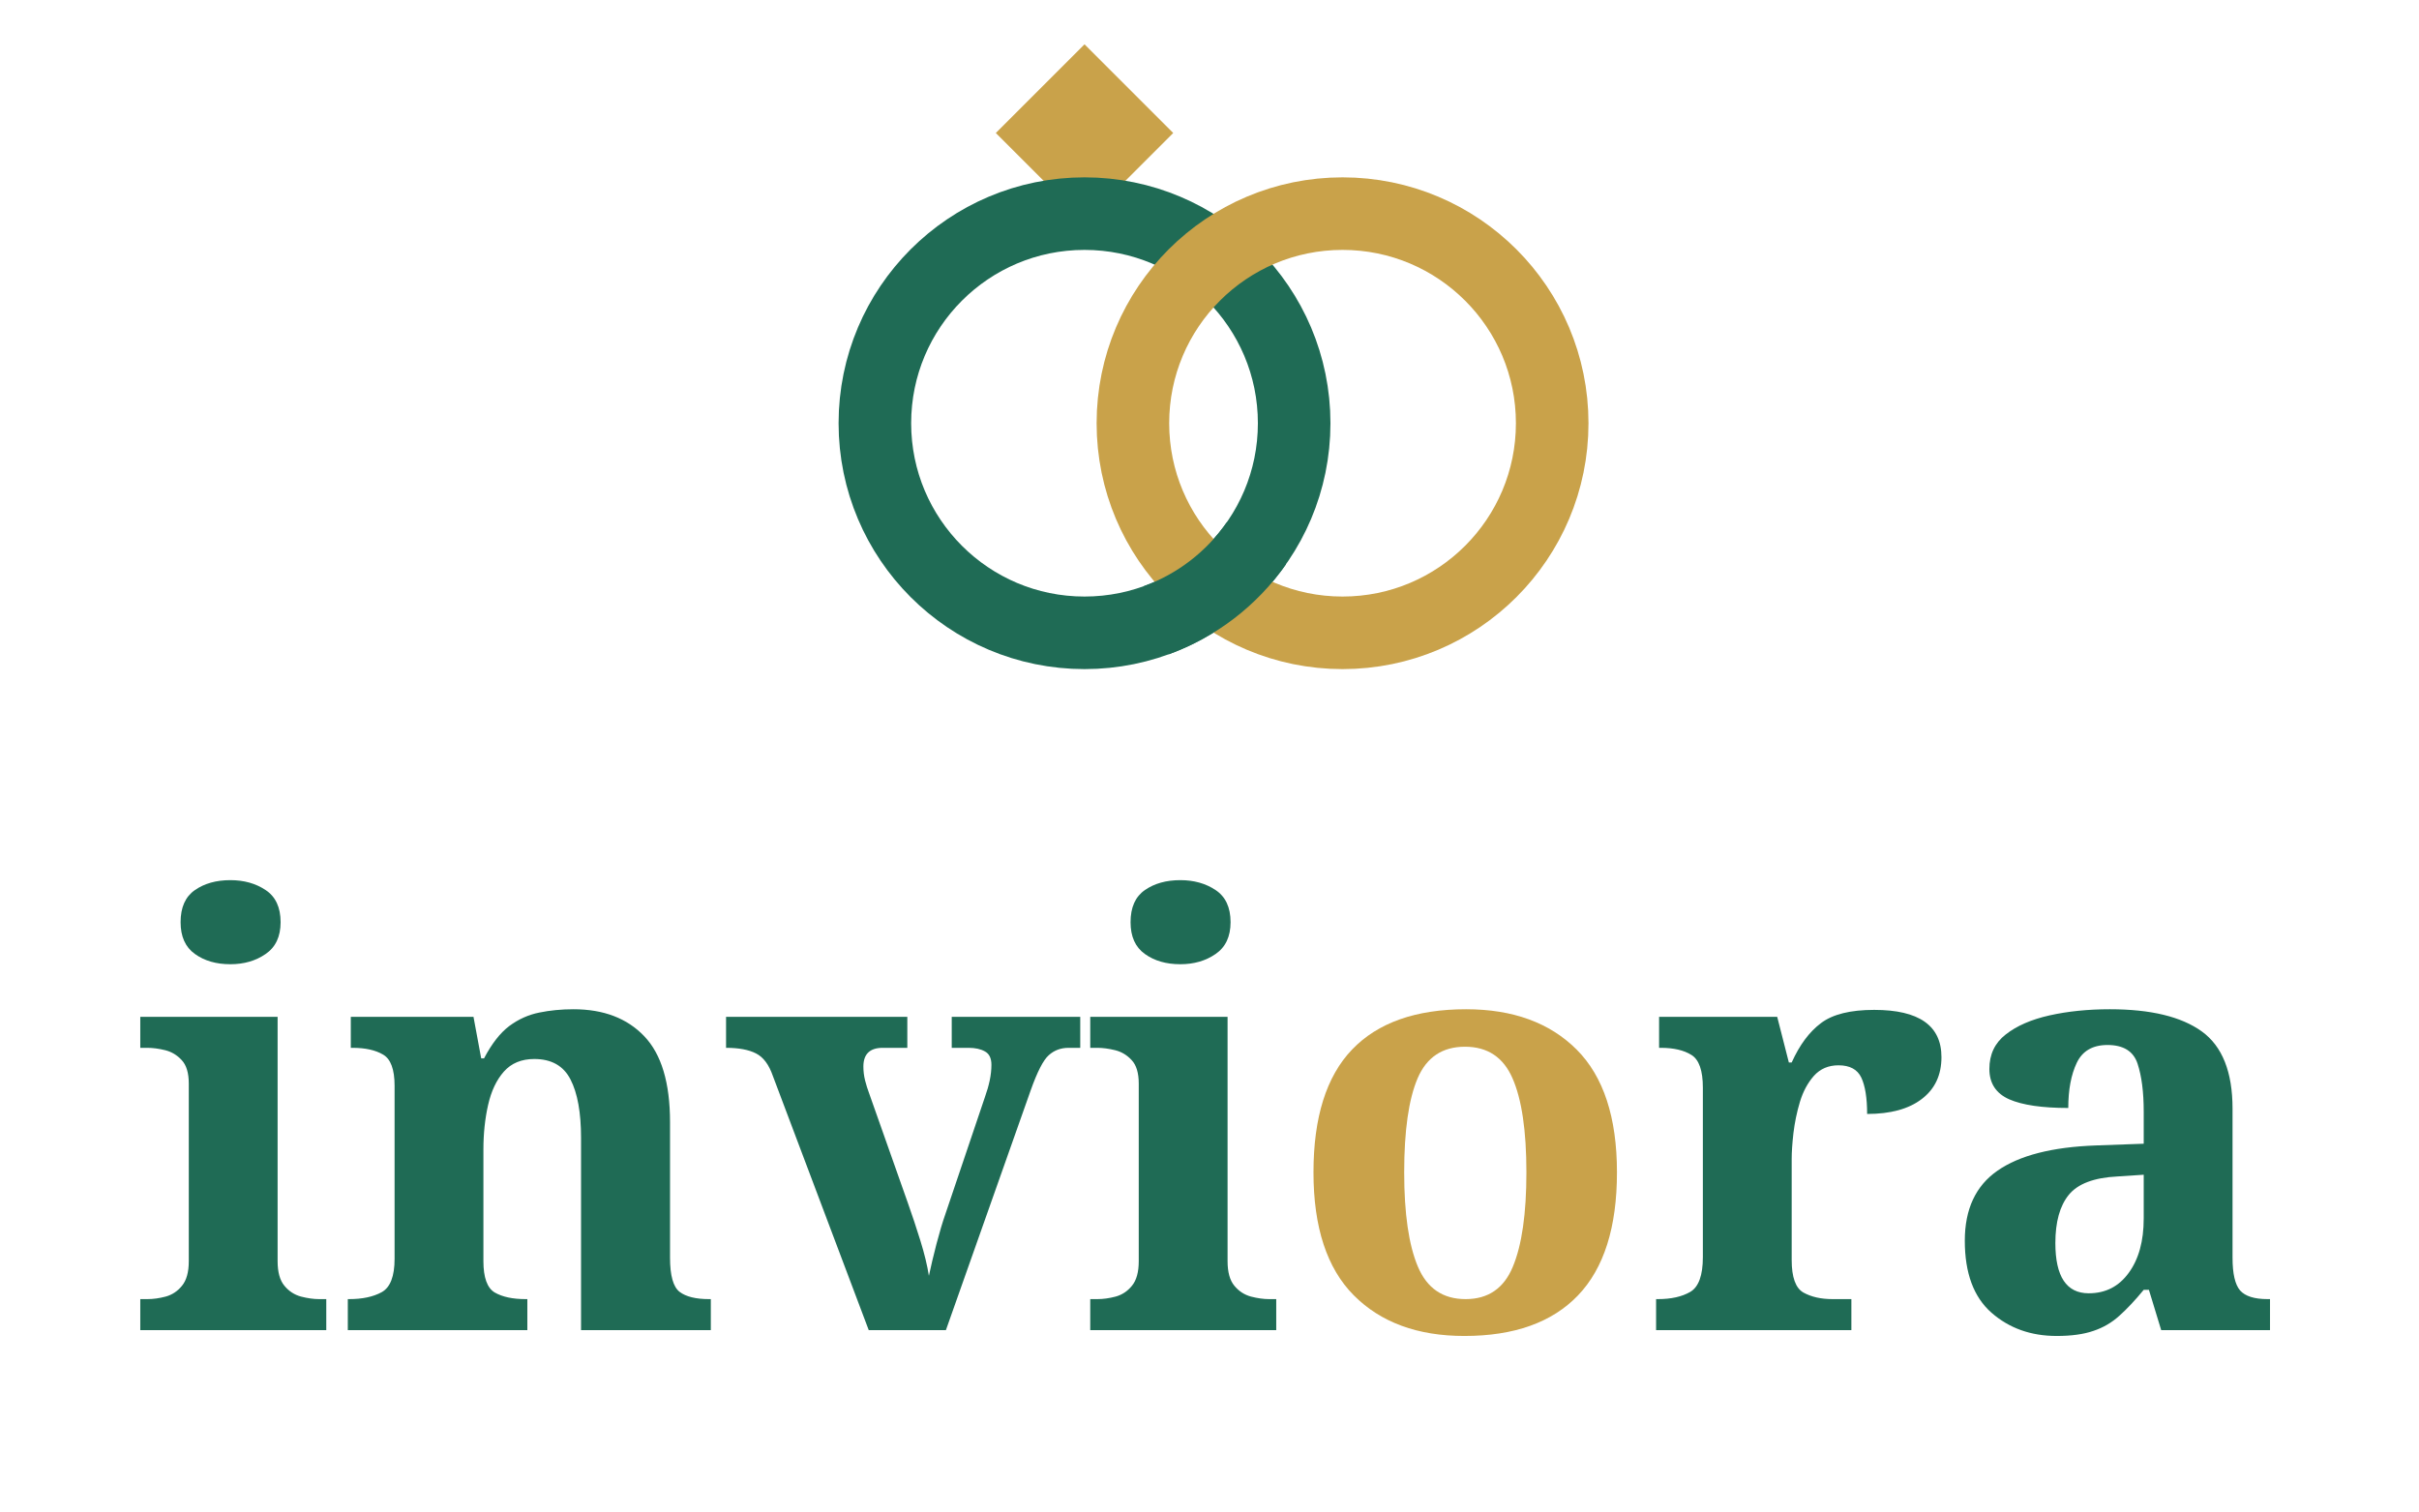
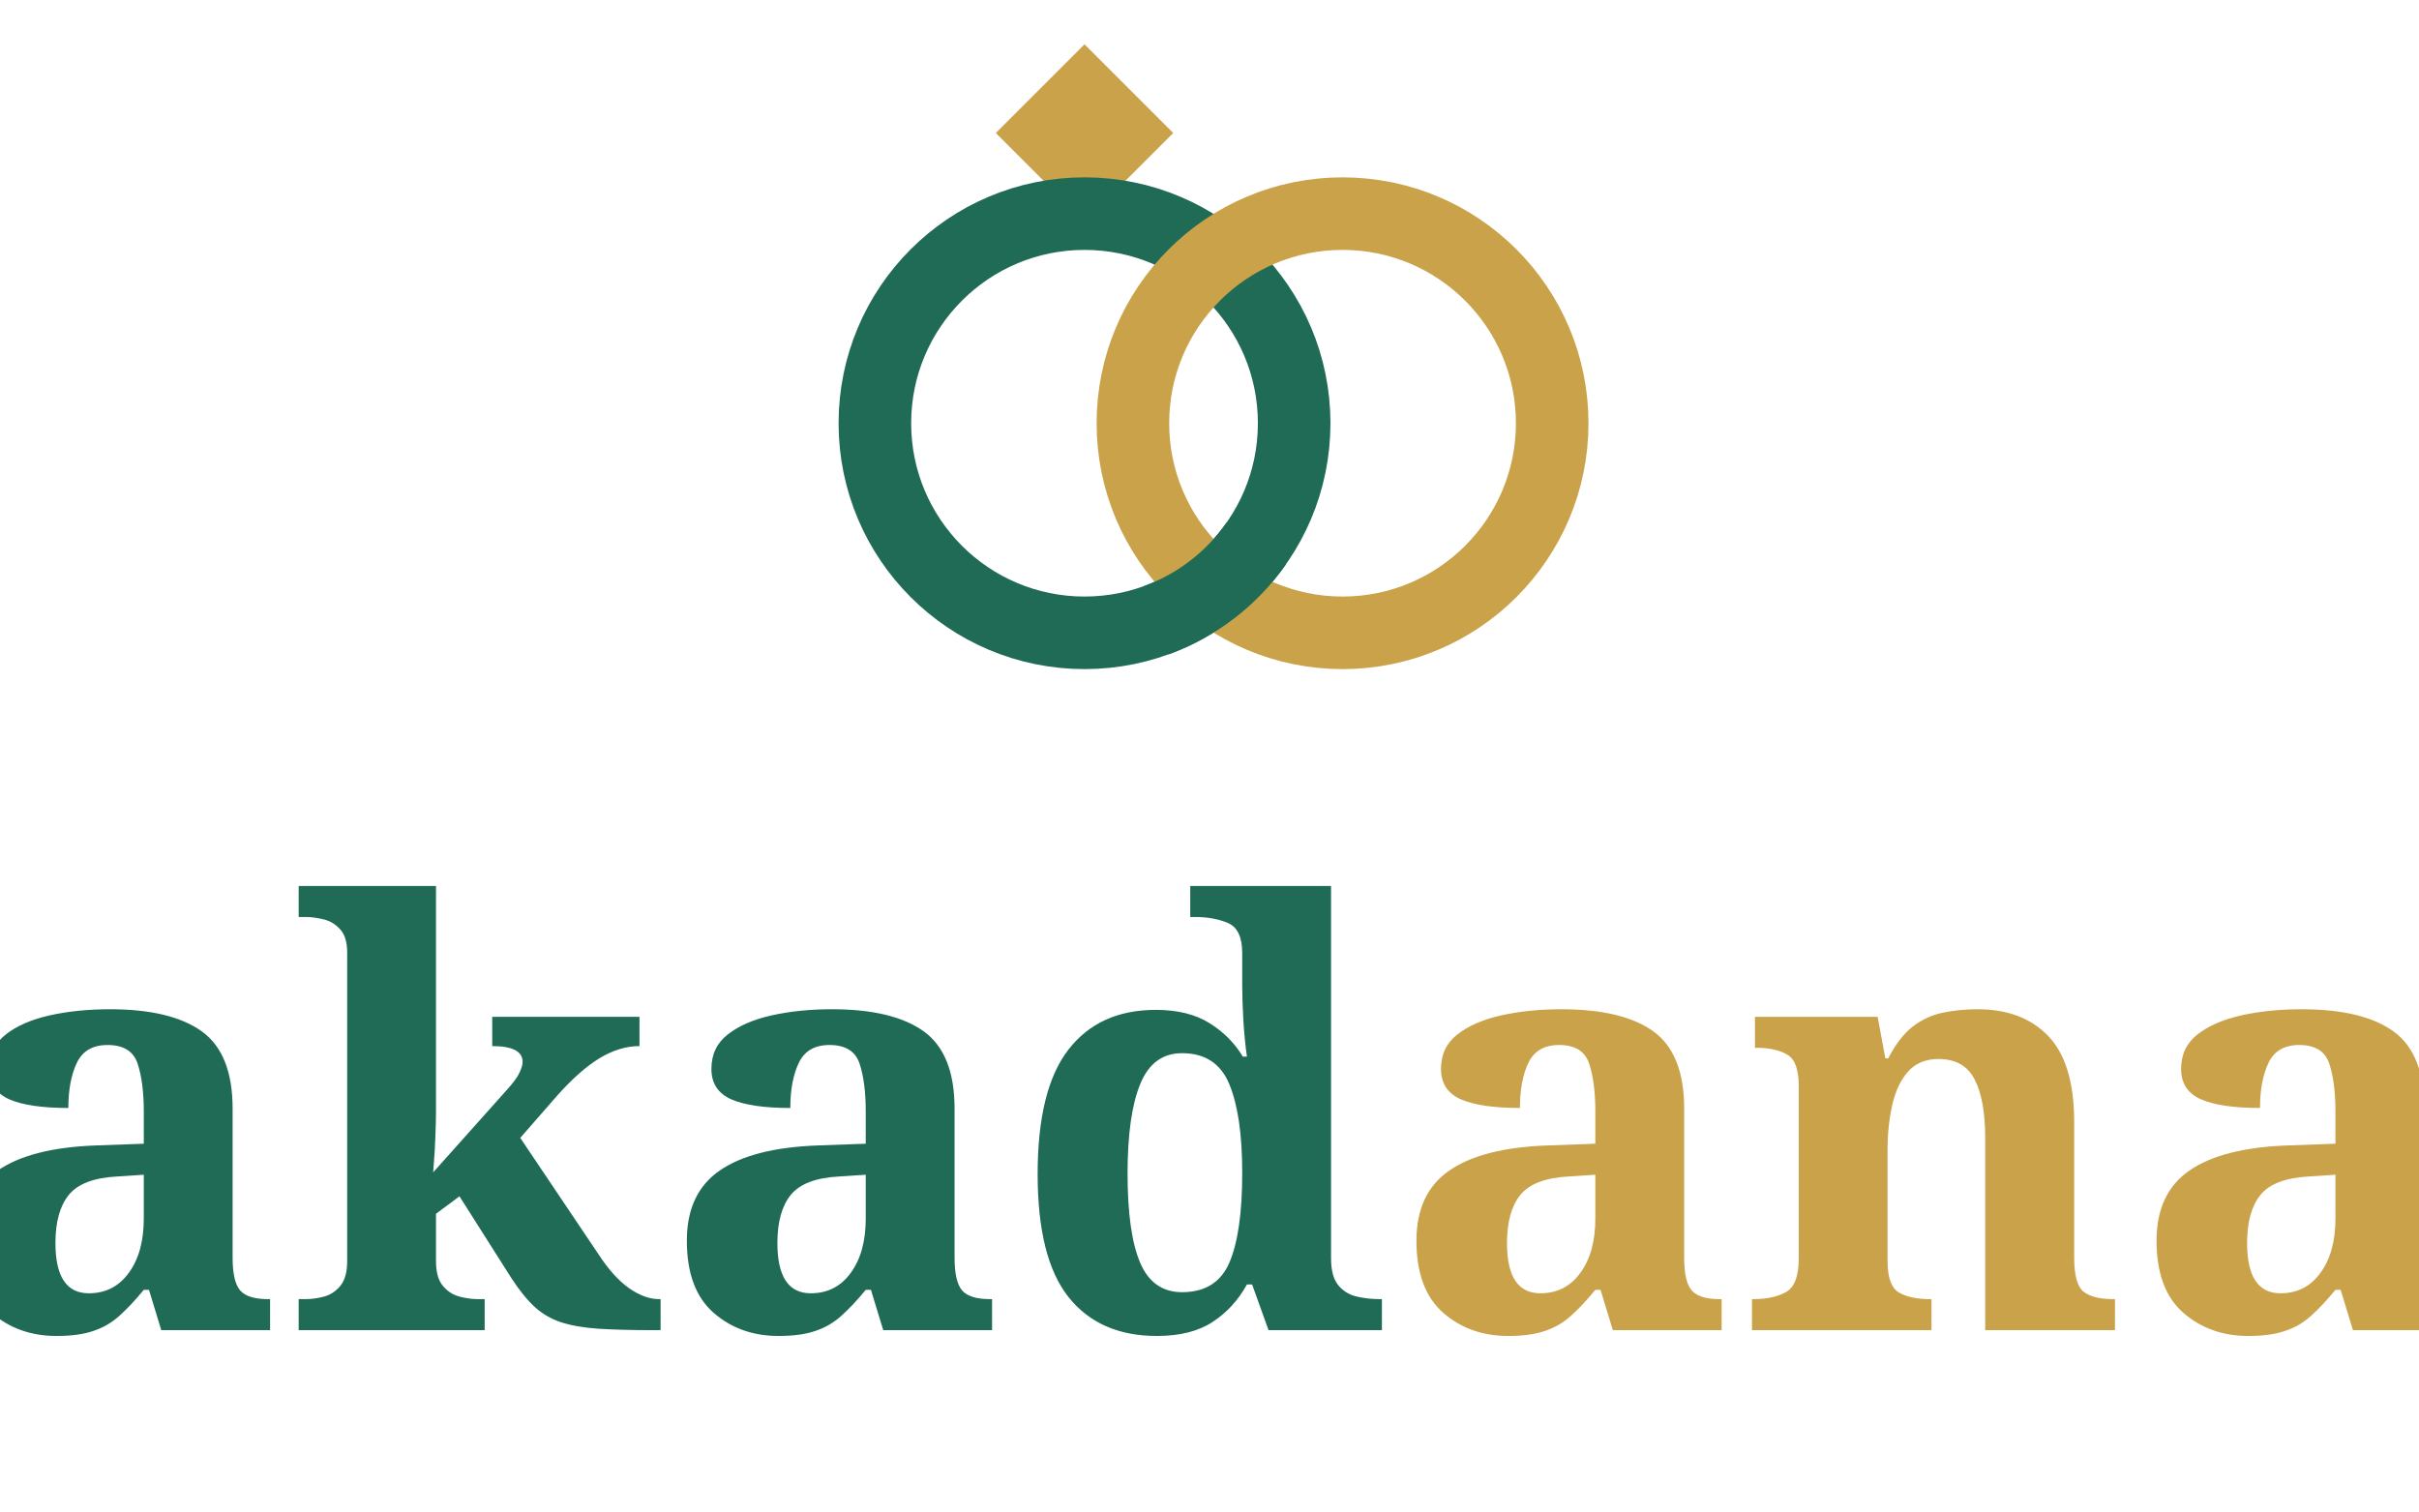
- <svg xmlns="http://www.w3.org/2000/svg" viewBox="0 0 240 150" role="img" aria-label="Inviora">
+ <svg xmlns="http://www.w3.org/2000/svg" viewBox="0 0 240 150" role="img" aria-label="Akadana">
  <g transform="translate(72.4 -6) scale(1.6)">
    <path d="M22 6.5 27.5 12 22 17.5 16.5 12Z" fill="#c9a24a" />
    <circle cx="22" cy="30" r="13" fill="none" stroke="#1f6b55" stroke-width="4.5" />
    <circle cx="38" cy="30" r="13" fill="none" stroke="#c9a24a" stroke-width="4.5" />
    <path d="M32.65 37.46A13 13 0 0 1 26.45 42.22" fill="none" stroke="#1f6b55" stroke-width="4.5" />
  </g>
-   <text x="120" y="132" text-anchor="middle" font-family="'Cormorant Garamond', Garamond, Georgia, serif" font-size="58" font-weight="600" fill="#1f6b55">invi<tspan fill="#c9a24a">o</tspan>ra</text>
+   <text x="120" y="132" text-anchor="middle" font-family="'Cormorant Garamond', Garamond, Georgia, serif" font-size="58" font-weight="600" fill="#1f6b55">akad<tspan fill="#c9a24a">ana</tspan>
+   </text>
</svg>
